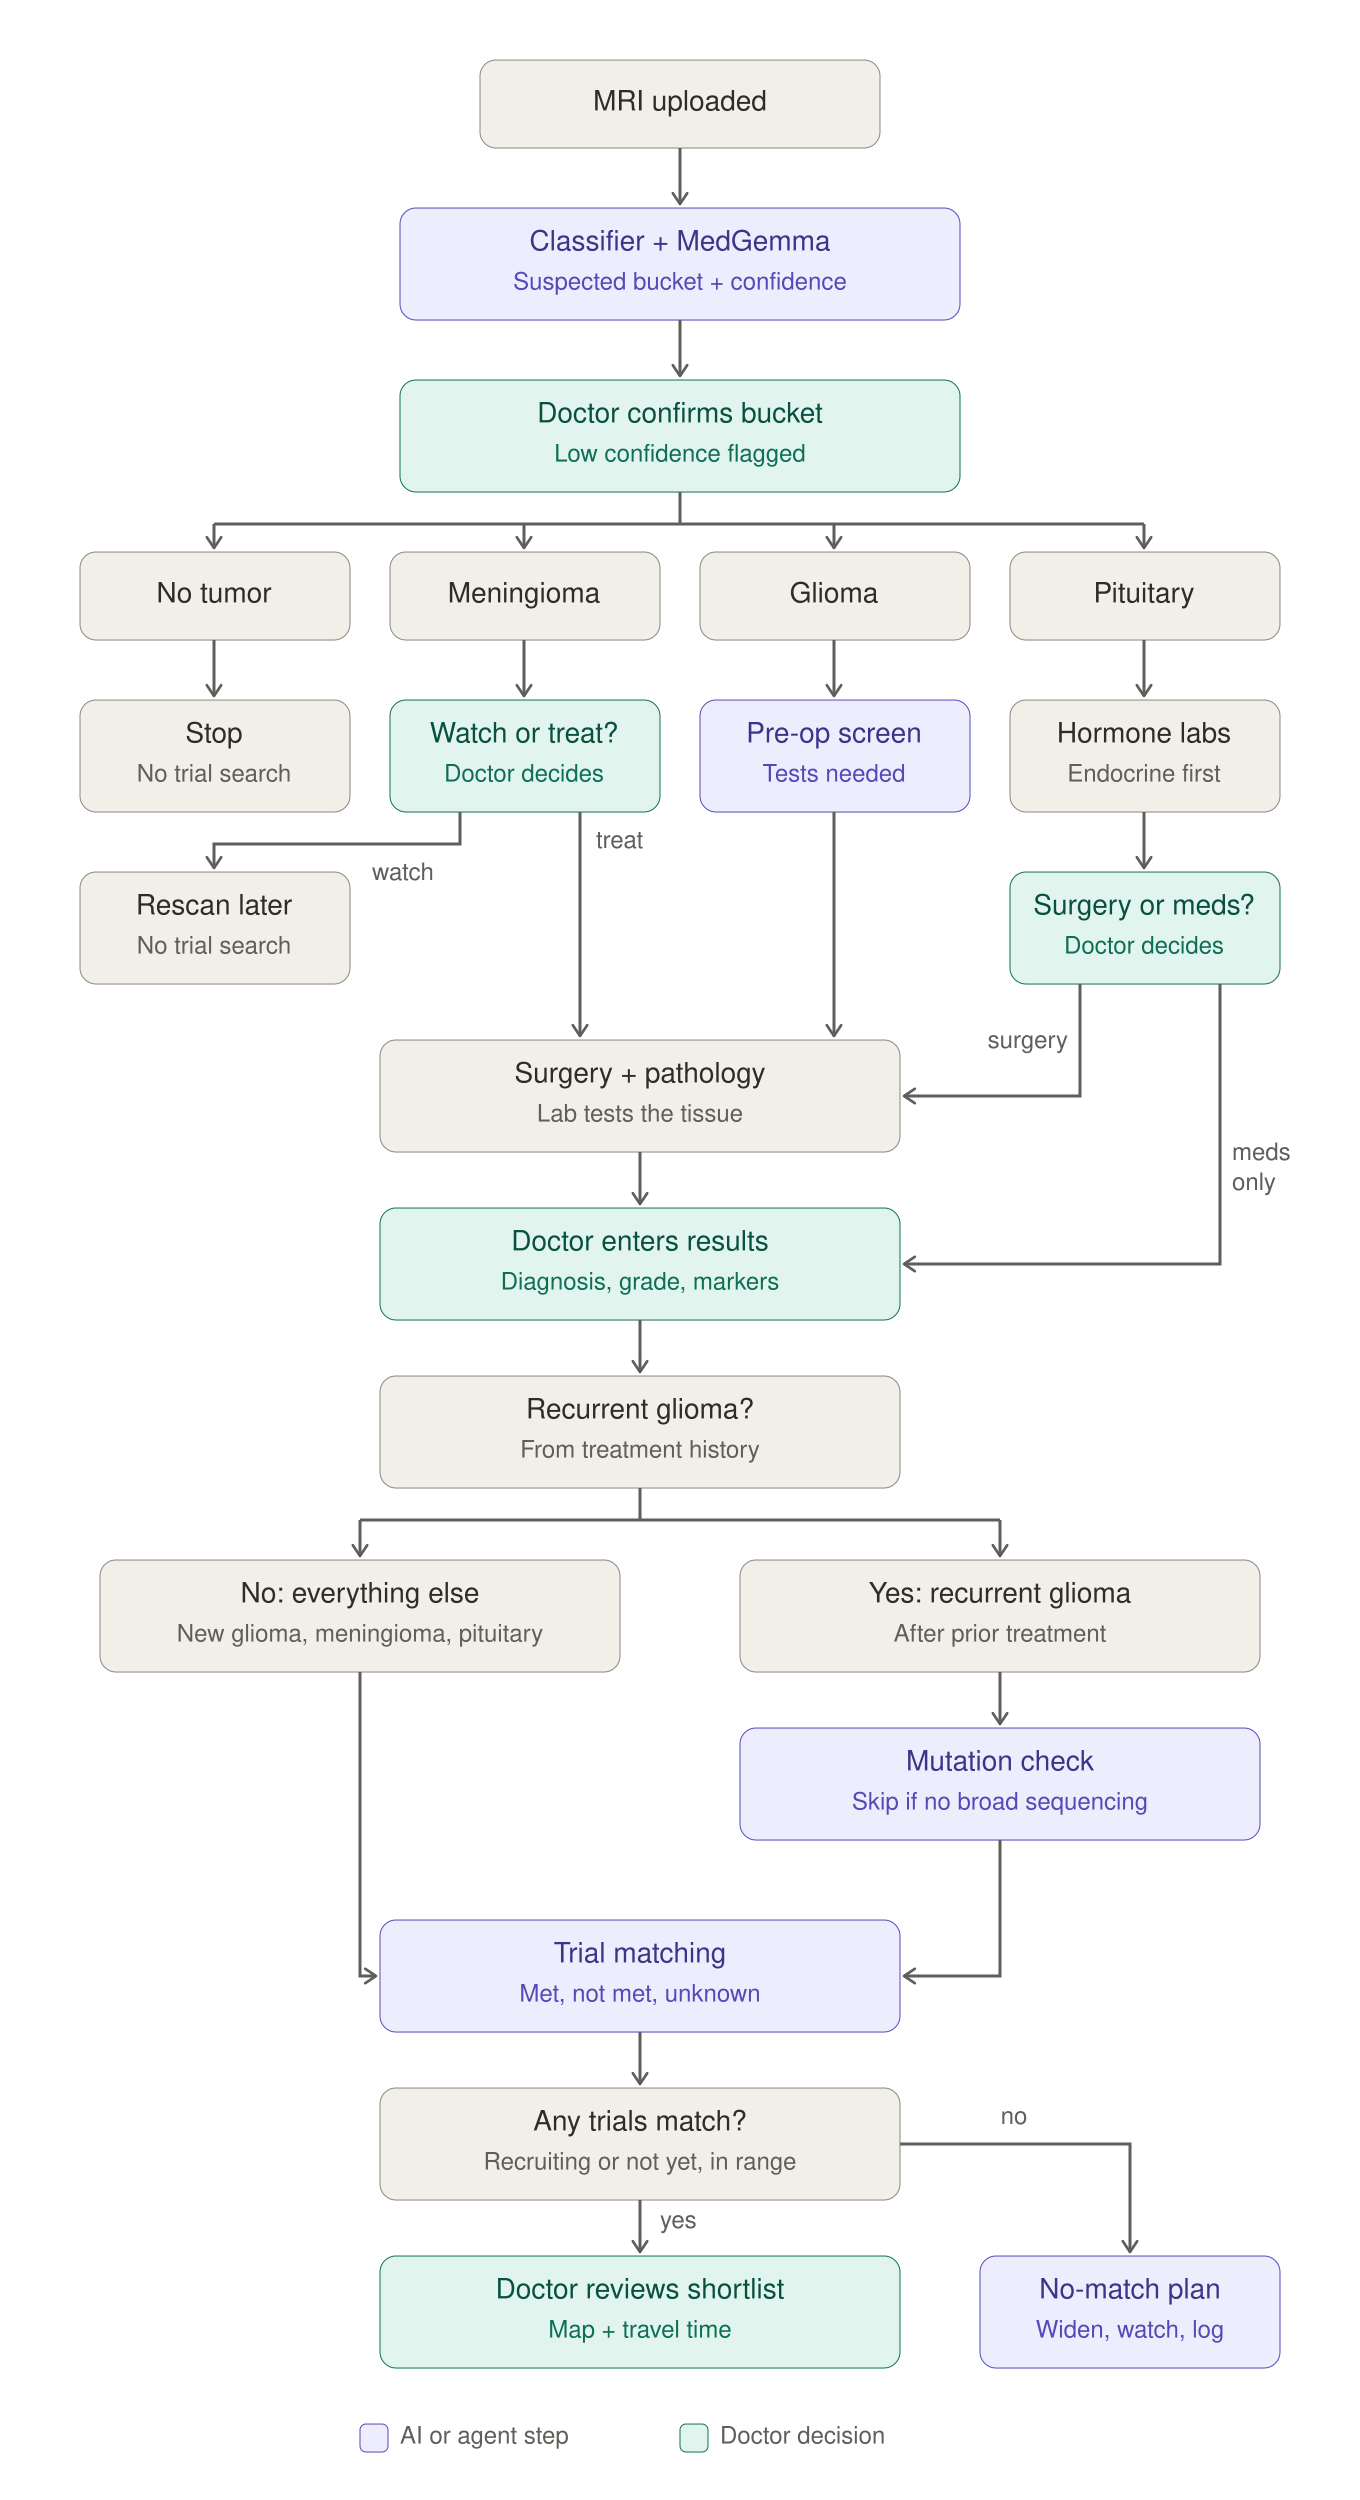
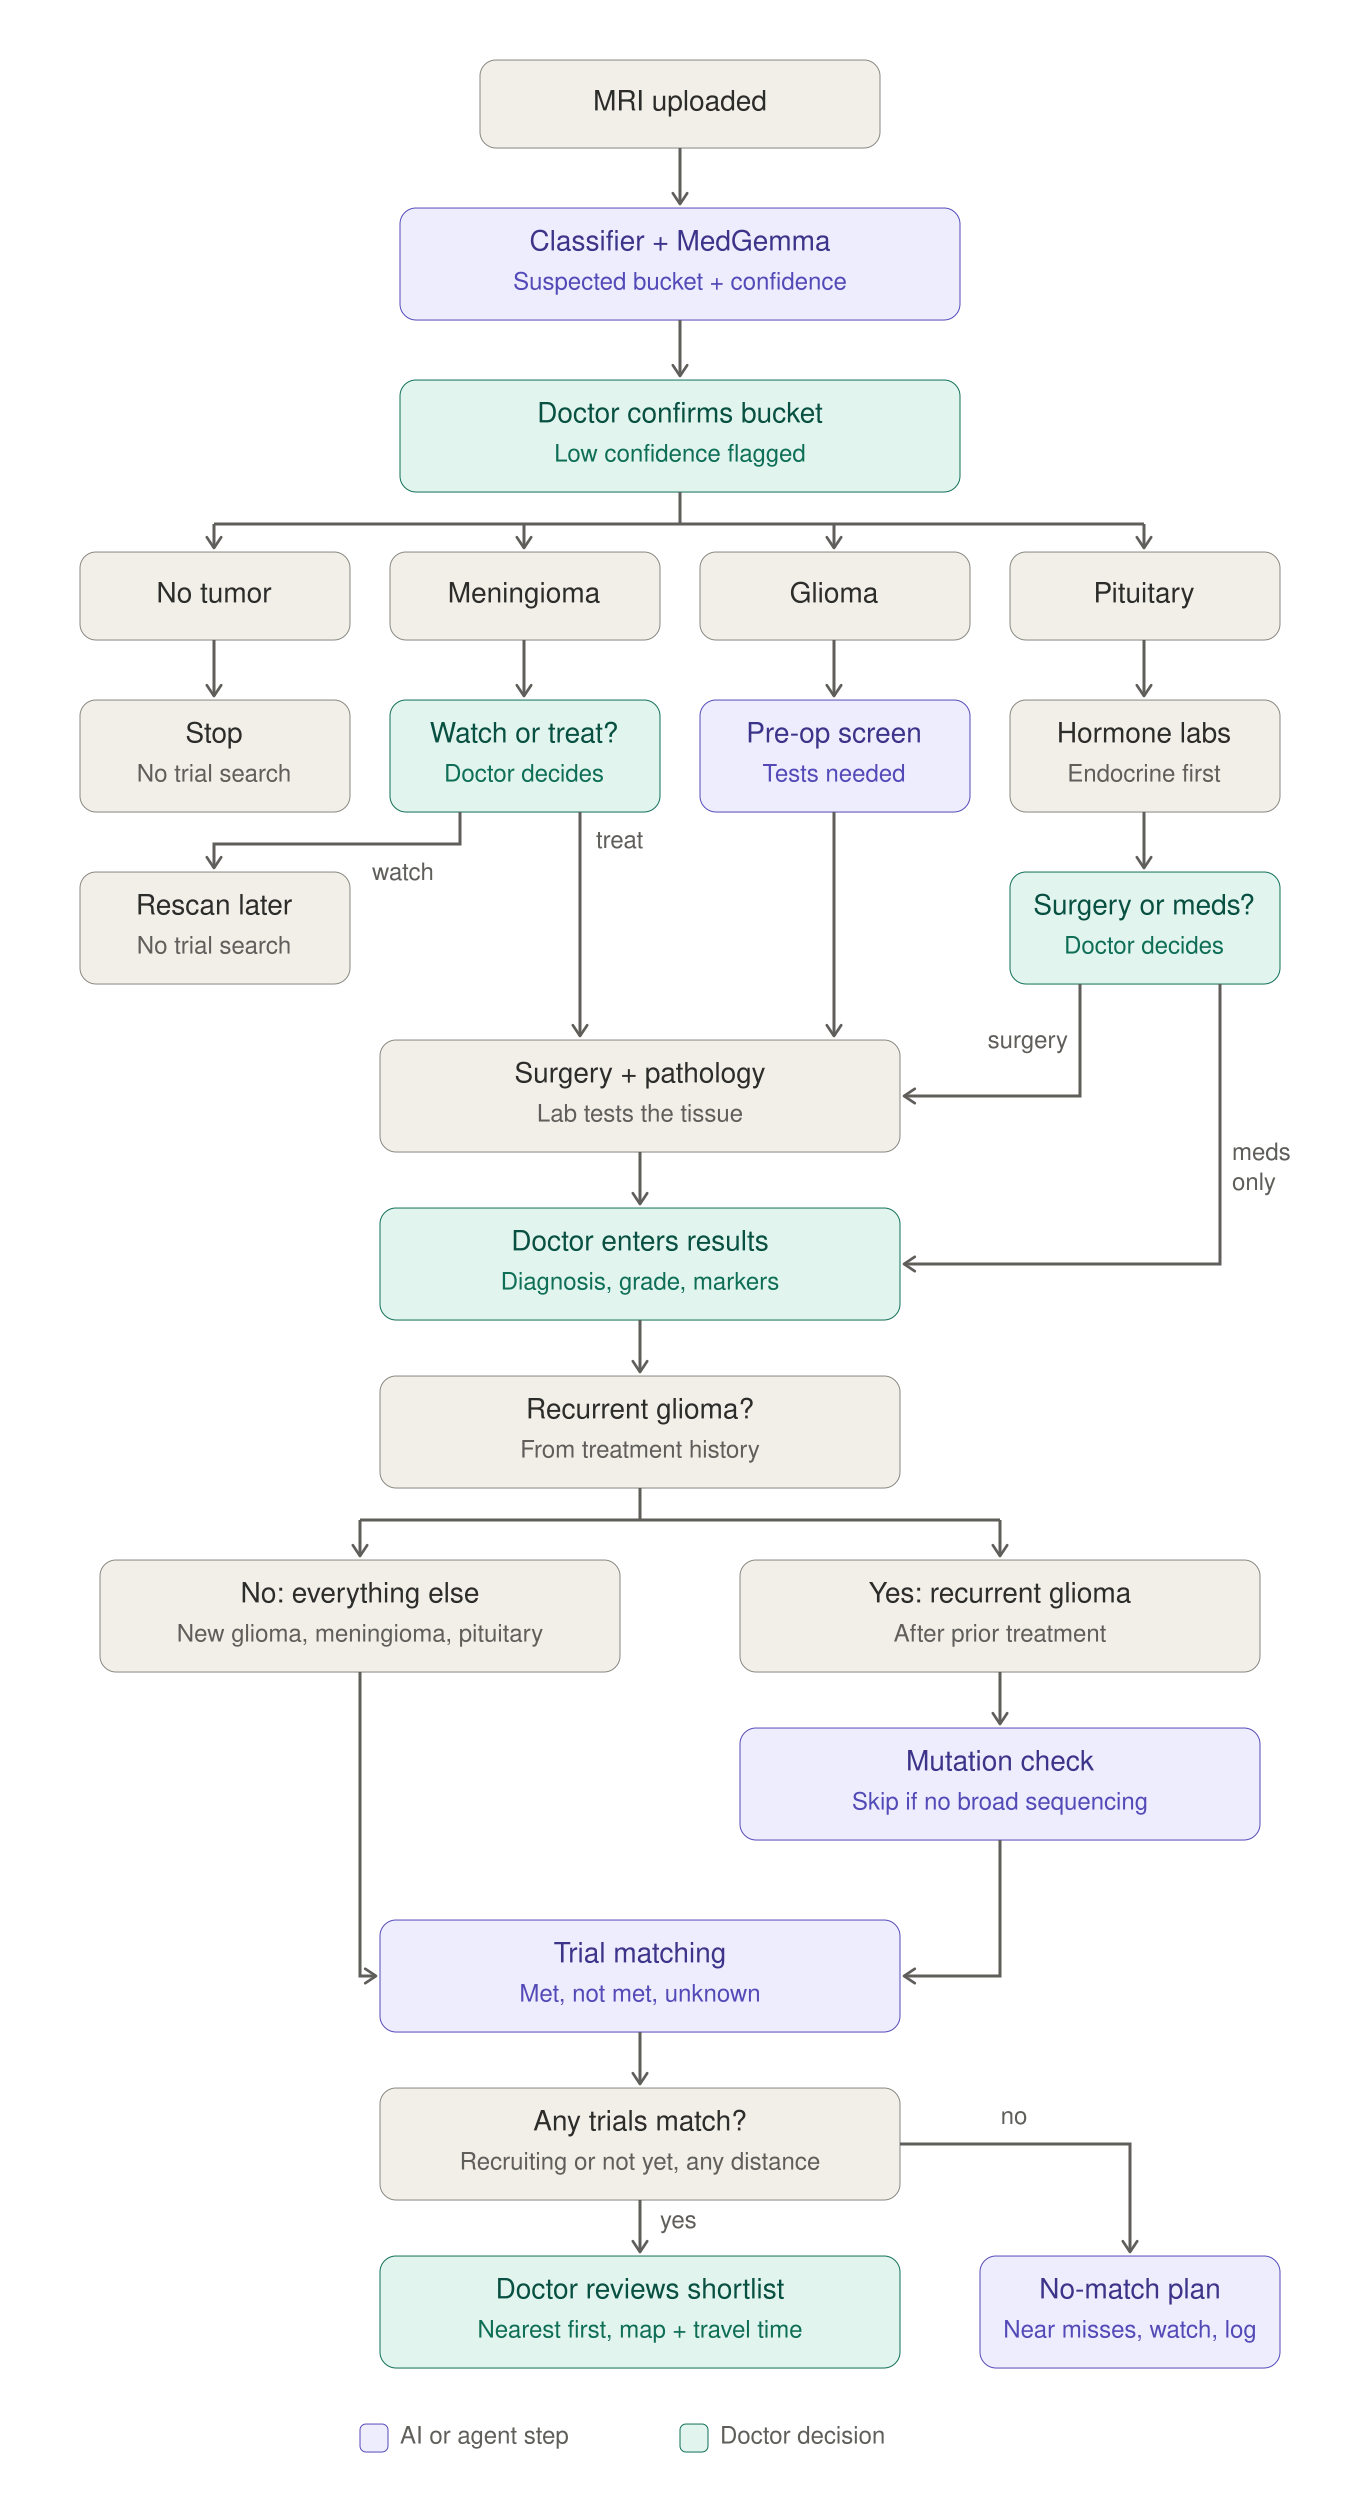
<svg xmlns="http://www.w3.org/2000/svg" width="680" height="1250" viewBox="0 0 680 1250" role="img">
  <style>
.bg{fill:#FFFFFF}
.box{fill:#F1EFE8;stroke:#888780;stroke-width:0.5}
.th{font:500 14px -apple-system,Segoe UI,Helvetica,Arial,sans-serif;fill:#2C2C2A}
.ts{font:400 12px -apple-system,Segoe UI,Helvetica,Arial,sans-serif;fill:#5F5E5A}
.c-purple rect, rect.c-purple{fill:#EEEDFE;stroke:#534AB7;stroke-width:0.5}
.c-purple .th{fill:#3C3489}.c-purple .ts{fill:#534AB7}
.c-teal rect, rect.c-teal{fill:#E1F5EE;stroke:#0F6E56;stroke-width:0.5}
.c-teal .th{fill:#085041}.c-teal .ts{fill:#0F6E56}
.arr{stroke:#5F5E5A;stroke-width:1.5;fill:none}
.ln{stroke:#5F5E5A;stroke-width:1.5;fill:none}
</style>
  <defs>
    <marker id="arrow" viewBox="0 0 10 10" refX="8" refY="5" markerWidth="6" markerHeight="6" orient="auto-start-reverse">
      <path d="M2 1L8 5L2 9" fill="none" stroke="#5F5E5A" stroke-width="1.5" stroke-linecap="round" stroke-linejoin="round" />
    </marker>
  </defs>
  <rect class="bg" x="0" y="0" width="680" height="1250" />
  <g>
    <rect class="box" x="240" y="30" width="200" height="44" rx="8" />
    <text class="th" x="340" y="52" text-anchor="middle" dominant-baseline="central">MRI uploaded</text>
  </g>
  <line x1="340" y1="74" x2="340" y2="102" class="arr" marker-end="url(#arrow)" />
  <g class="c-purple">
    <rect x="200" y="104" width="280" height="56" rx="8" />
    <text class="th" x="340" y="122" text-anchor="middle" dominant-baseline="central">Classifier + MedGemma</text>
    <text class="ts" x="340" y="142" text-anchor="middle" dominant-baseline="central">Suspected bucket + confidence</text>
  </g>
  <line x1="340" y1="160" x2="340" y2="188" class="arr" marker-end="url(#arrow)" />
  <g class="c-teal">
    <rect x="200" y="190" width="280" height="56" rx="8" />
    <text class="th" x="340" y="208" text-anchor="middle" dominant-baseline="central">Doctor confirms bucket</text>
    <text class="ts" x="340" y="228" text-anchor="middle" dominant-baseline="central">Low confidence flagged</text>
  </g>
  <path d="M340 246 L340 262" class="ln" />
  <path d="M107 262 L572 262" class="ln" />
  <line x1="107" y1="262" x2="107" y2="274" class="arr" marker-end="url(#arrow)" />
  <line x1="262" y1="262" x2="262" y2="274" class="arr" marker-end="url(#arrow)" />
  <line x1="417" y1="262" x2="417" y2="274" class="arr" marker-end="url(#arrow)" />
  <line x1="572" y1="262" x2="572" y2="274" class="arr" marker-end="url(#arrow)" />
  <g>
    <rect class="box" x="40" y="276" width="135" height="44" rx="8" />
    <text class="th" x="107" y="298" text-anchor="middle" dominant-baseline="central">No tumor</text>
  </g>
  <g>
    <rect class="box" x="195" y="276" width="135" height="44" rx="8" />
    <text class="th" x="262" y="298" text-anchor="middle" dominant-baseline="central">Meningioma</text>
  </g>
  <g>
    <rect class="box" x="350" y="276" width="135" height="44" rx="8" />
    <text class="th" x="417" y="298" text-anchor="middle" dominant-baseline="central">Glioma</text>
  </g>
  <g>
    <rect class="box" x="505" y="276" width="135" height="44" rx="8" />
    <text class="th" x="572" y="298" text-anchor="middle" dominant-baseline="central">Pituitary</text>
  </g>
  <line x1="107" y1="320" x2="107" y2="348" class="arr" marker-end="url(#arrow)" />
  <line x1="262" y1="320" x2="262" y2="348" class="arr" marker-end="url(#arrow)" />
  <line x1="417" y1="320" x2="417" y2="348" class="arr" marker-end="url(#arrow)" />
  <line x1="572" y1="320" x2="572" y2="348" class="arr" marker-end="url(#arrow)" />
  <g>
    <rect class="box" x="40" y="350" width="135" height="56" rx="8" />
    <text class="th" x="107" y="368" text-anchor="middle" dominant-baseline="central">Stop</text>
    <text class="ts" x="107" y="388" text-anchor="middle" dominant-baseline="central">No trial search</text>
  </g>
  <g class="c-teal">
    <rect x="195" y="350" width="135" height="56" rx="8" />
    <text class="th" x="262" y="368" text-anchor="middle" dominant-baseline="central">Watch or treat?</text>
    <text class="ts" x="262" y="388" text-anchor="middle" dominant-baseline="central">Doctor decides</text>
  </g>
  <g class="c-purple">
    <rect x="350" y="350" width="135" height="56" rx="8" />
    <text class="th" x="417" y="368" text-anchor="middle" dominant-baseline="central">Pre-op screen</text>
    <text class="ts" x="417" y="388" text-anchor="middle" dominant-baseline="central">Tests needed</text>
  </g>
  <g>
    <rect class="box" x="505" y="350" width="135" height="56" rx="8" />
    <text class="th" x="572" y="368" text-anchor="middle" dominant-baseline="central">Hormone labs</text>
    <text class="ts" x="572" y="388" text-anchor="middle" dominant-baseline="central">Endocrine first</text>
  </g>
  <path d="M230 406 L230 422 L107 422 L107 434" class="arr" marker-end="url(#arrow)" />
  <text class="ts" x="186" y="440">watch</text>
  <g>
    <rect class="box" x="40" y="436" width="135" height="56" rx="8" />
    <text class="th" x="107" y="454" text-anchor="middle" dominant-baseline="central">Rescan later</text>
    <text class="ts" x="107" y="474" text-anchor="middle" dominant-baseline="central">No trial search</text>
  </g>
  <line x1="290" y1="406" x2="290" y2="518" class="arr" marker-end="url(#arrow)" />
  <text class="ts" x="298" y="424">treat</text>
  <line x1="417" y1="406" x2="417" y2="518" class="arr" marker-end="url(#arrow)" />
  <line x1="572" y1="406" x2="572" y2="434" class="arr" marker-end="url(#arrow)" />
  <g class="c-teal">
    <rect x="505" y="436" width="135" height="56" rx="8" />
    <text class="th" x="572" y="454" text-anchor="middle" dominant-baseline="central">Surgery or meds?</text>
    <text class="ts" x="572" y="474" text-anchor="middle" dominant-baseline="central">Doctor decides</text>
  </g>
  <path d="M540 492 L540 548 L452 548" class="arr" marker-end="url(#arrow)" />
  <text class="ts" x="534" y="524" text-anchor="end">surgery</text>
  <path d="M610 492 L610 632 L452 632" class="arr" marker-end="url(#arrow)" />
  <text class="ts" x="616" y="580">meds</text>
  <text class="ts" x="616" y="595">only</text>
  <g>
    <rect class="box" x="190" y="520" width="260" height="56" rx="8" />
    <text class="th" x="320" y="538" text-anchor="middle" dominant-baseline="central">Surgery + pathology</text>
    <text class="ts" x="320" y="558" text-anchor="middle" dominant-baseline="central">Lab tests the tissue</text>
  </g>
  <line x1="320" y1="576" x2="320" y2="602" class="arr" marker-end="url(#arrow)" />
  <g class="c-teal">
    <rect x="190" y="604" width="260" height="56" rx="8" />
    <text class="th" x="320" y="622" text-anchor="middle" dominant-baseline="central">Doctor enters results</text>
    <text class="ts" x="320" y="642" text-anchor="middle" dominant-baseline="central">Diagnosis, grade, markers</text>
  </g>
  <line x1="320" y1="660" x2="320" y2="686" class="arr" marker-end="url(#arrow)" />
  <g>
    <rect class="box" x="190" y="688" width="260" height="56" rx="8" />
    <text class="th" x="320" y="706" text-anchor="middle" dominant-baseline="central">Recurrent glioma?</text>
    <text class="ts" x="320" y="726" text-anchor="middle" dominant-baseline="central">From treatment history</text>
  </g>
  <path d="M320 744 L320 760" class="ln" />
  <path d="M180 760 L500 760" class="ln" />
  <line x1="180" y1="760" x2="180" y2="778" class="arr" marker-end="url(#arrow)" />
  <line x1="500" y1="760" x2="500" y2="778" class="arr" marker-end="url(#arrow)" />
  <g>
    <rect class="box" x="50" y="780" width="260" height="56" rx="8" />
    <text class="th" x="180" y="798" text-anchor="middle" dominant-baseline="central">No: everything else</text>
    <text class="ts" x="180" y="818" text-anchor="middle" dominant-baseline="central">New glioma, meningioma, pituitary</text>
  </g>
  <g>
    <rect class="box" x="370" y="780" width="260" height="56" rx="8" />
    <text class="th" x="500" y="798" text-anchor="middle" dominant-baseline="central">Yes: recurrent glioma</text>
    <text class="ts" x="500" y="818" text-anchor="middle" dominant-baseline="central">After prior treatment</text>
  </g>
  <line x1="500" y1="836" x2="500" y2="862" class="arr" marker-end="url(#arrow)" />
  <g class="c-purple">
    <rect x="370" y="864" width="260" height="56" rx="8" />
    <text class="th" x="500" y="882" text-anchor="middle" dominant-baseline="central">Mutation check</text>
    <text class="ts" x="500" y="902" text-anchor="middle" dominant-baseline="central">Skip if no broad sequencing</text>
  </g>
  <path d="M180 836 L180 988 L188 988" class="arr" marker-end="url(#arrow)" />
  <path d="M500 920 L500 988 L452 988" class="arr" marker-end="url(#arrow)" />
  <g class="c-purple">
    <rect x="190" y="960" width="260" height="56" rx="8" />
    <text class="th" x="320" y="978" text-anchor="middle" dominant-baseline="central">Trial matching</text>
    <text class="ts" x="320" y="998" text-anchor="middle" dominant-baseline="central">Met, not met, unknown</text>
  </g>
  <line x1="320" y1="1016" x2="320" y2="1042" class="arr" marker-end="url(#arrow)" />
  <g>
    <rect class="box" x="190" y="1044" width="260" height="56" rx="8" />
    <text class="th" x="320" y="1062" text-anchor="middle" dominant-baseline="central">Any trials match?</text>
-     <text class="ts" x="320" y="1082" text-anchor="middle" dominant-baseline="central">Recruiting or not yet, in range</text>
+     <text class="ts" x="320" y="1082" text-anchor="middle" dominant-baseline="central">Recruiting or not yet, any distance</text>
  </g>
  <line x1="320" y1="1100" x2="320" y2="1126" class="arr" marker-end="url(#arrow)" />
  <text class="ts" x="330" y="1114">yes</text>
  <path d="M450 1072 L565 1072 L565 1126" class="arr" marker-end="url(#arrow)" />
  <text class="ts" x="507" y="1062" text-anchor="middle">no</text>
  <g class="c-teal">
    <rect x="190" y="1128" width="260" height="56" rx="8" />
    <text class="th" x="320" y="1146" text-anchor="middle" dominant-baseline="central">Doctor reviews shortlist</text>
-     <text class="ts" x="320" y="1166" text-anchor="middle" dominant-baseline="central">Map + travel time</text>
+     <text class="ts" x="320" y="1166" text-anchor="middle" dominant-baseline="central">Nearest first, map + travel time</text>
  </g>
  <g class="c-purple">
    <rect x="490" y="1128" width="150" height="56" rx="8" />
    <text class="th" x="565" y="1146" text-anchor="middle" dominant-baseline="central">No-match plan</text>
-     <text class="ts" x="565" y="1166" text-anchor="middle" dominant-baseline="central">Widen, watch, log</text>
+     <text class="ts" x="565" y="1166" text-anchor="middle" dominant-baseline="central">Near misses, watch, log</text>
  </g>
  <rect class="c-purple" x="180" y="1212" width="14" height="14" rx="3" />
  <text class="ts" x="200" y="1219" dominant-baseline="central">AI or agent step</text>
  <rect class="c-teal" x="340" y="1212" width="14" height="14" rx="3" />
  <text class="ts" x="360" y="1219" dominant-baseline="central">Doctor decision</text>
</svg>
